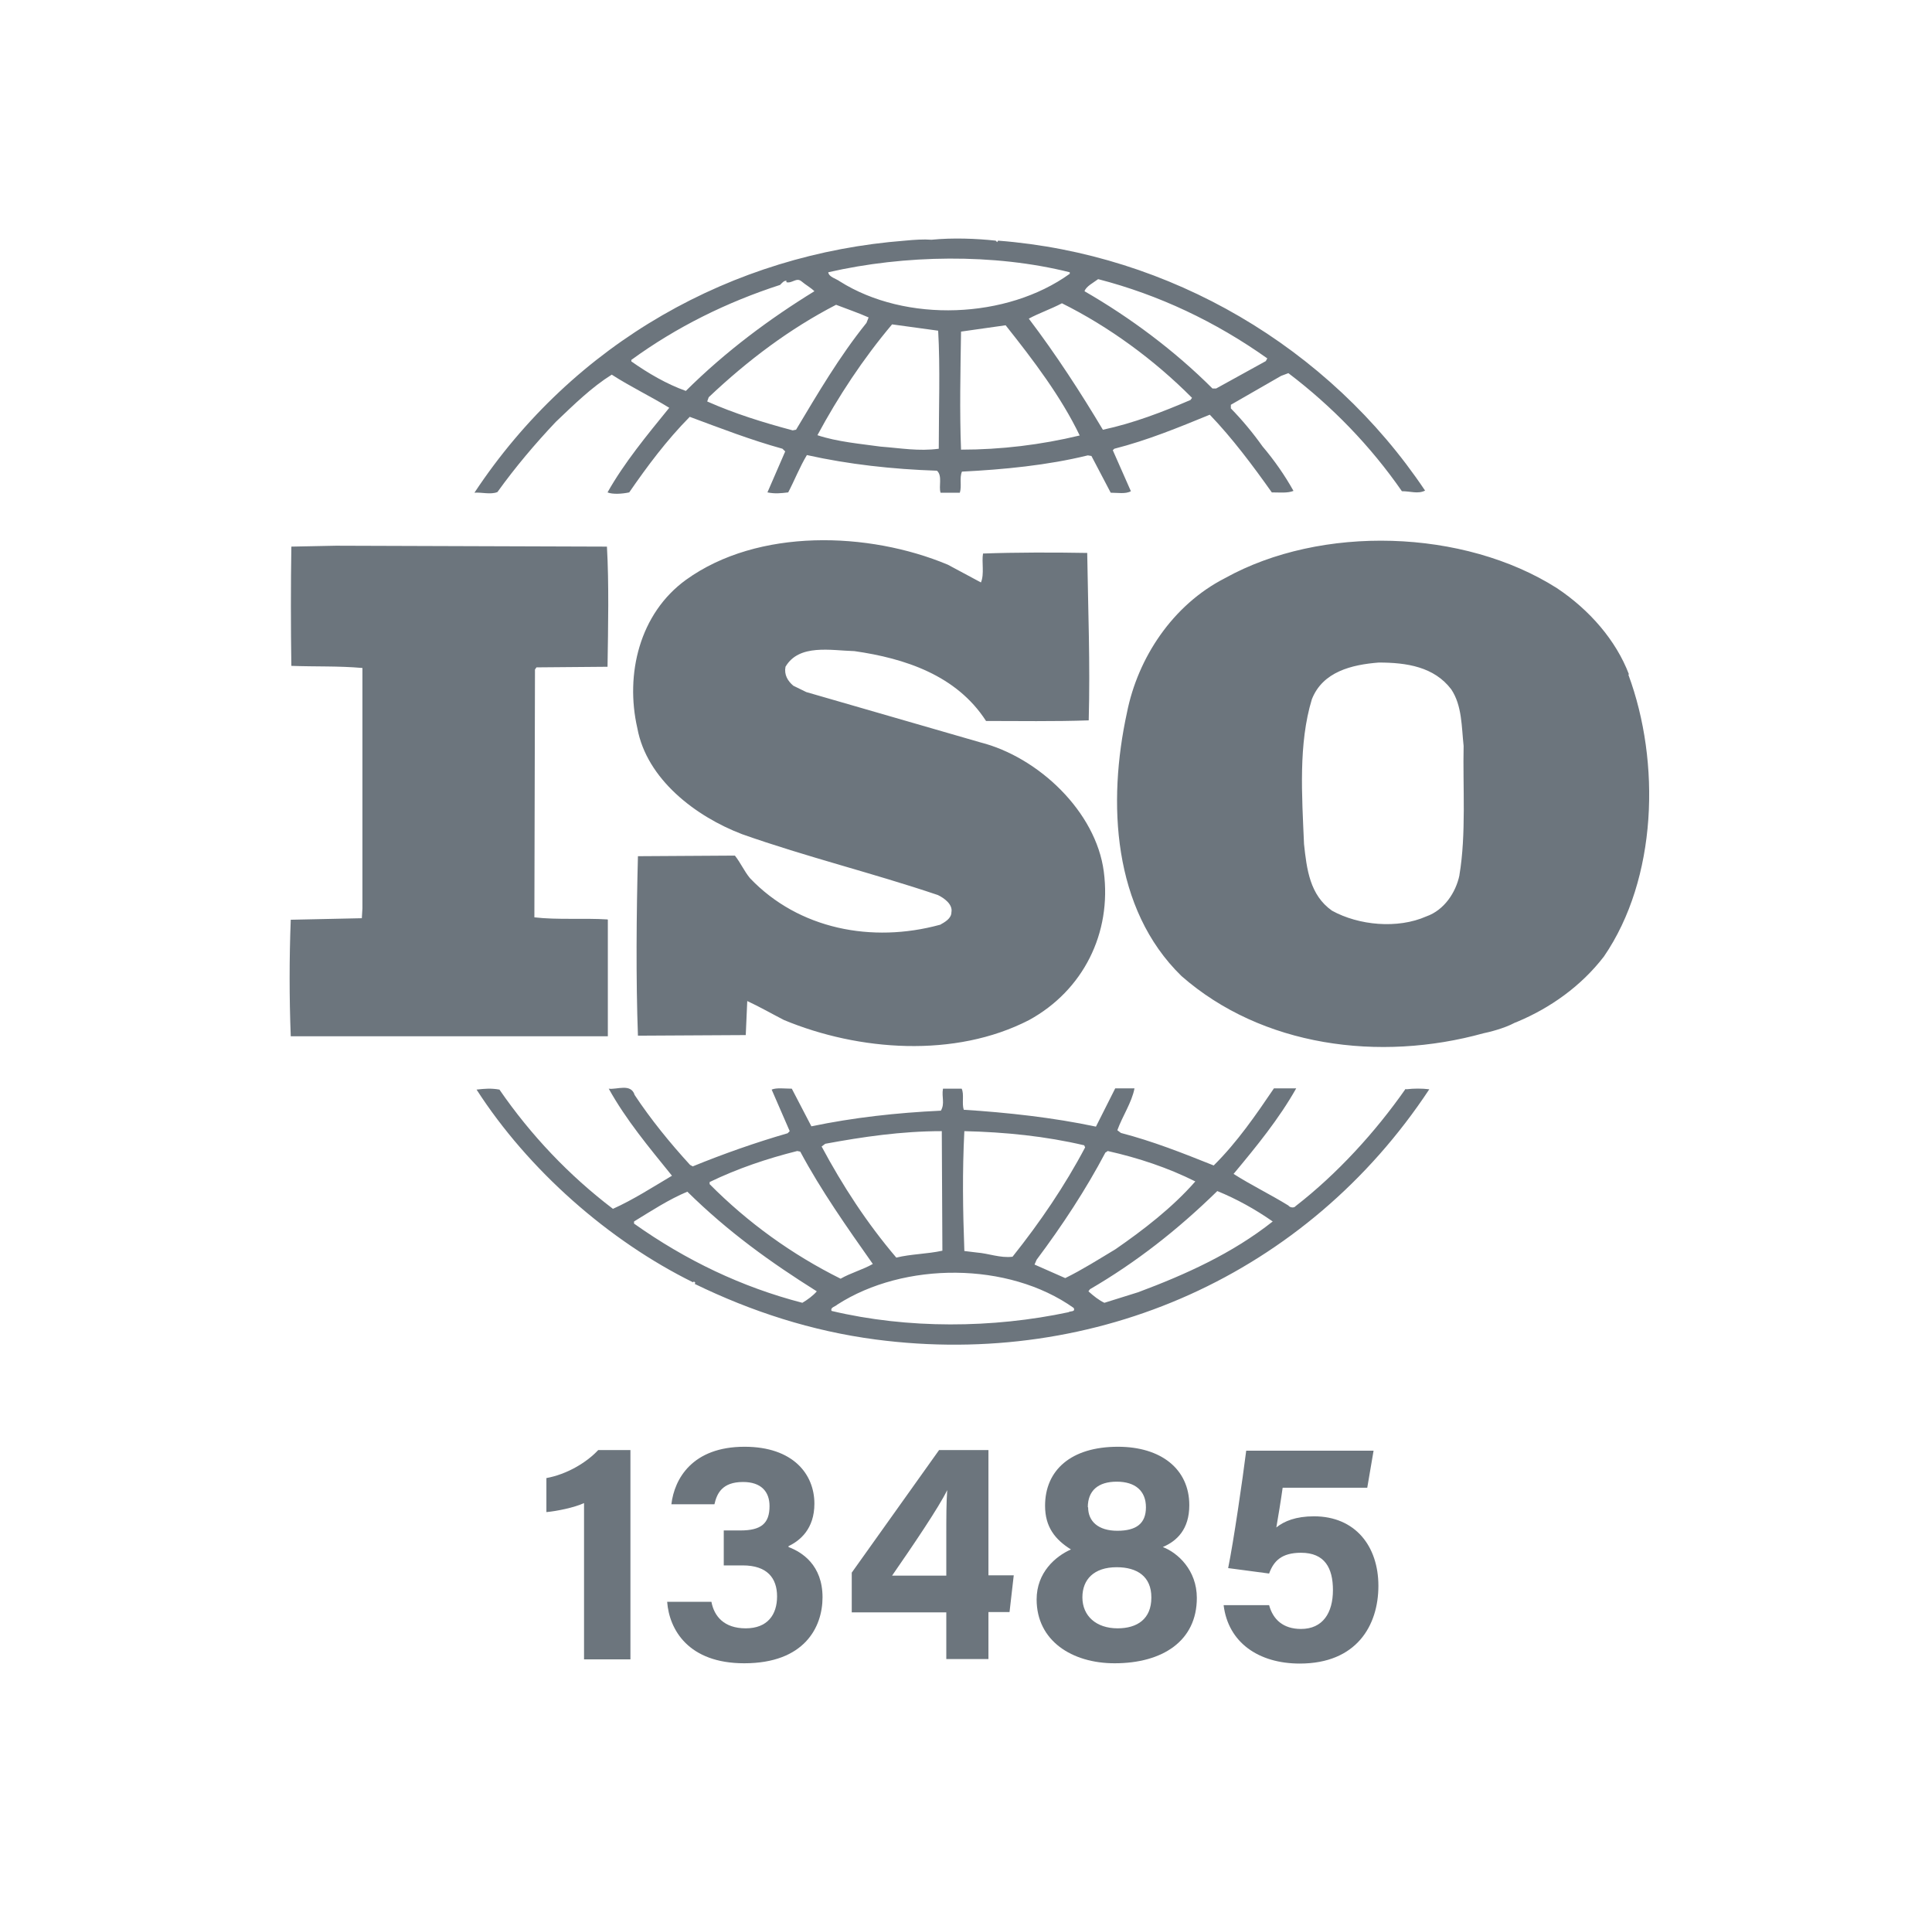
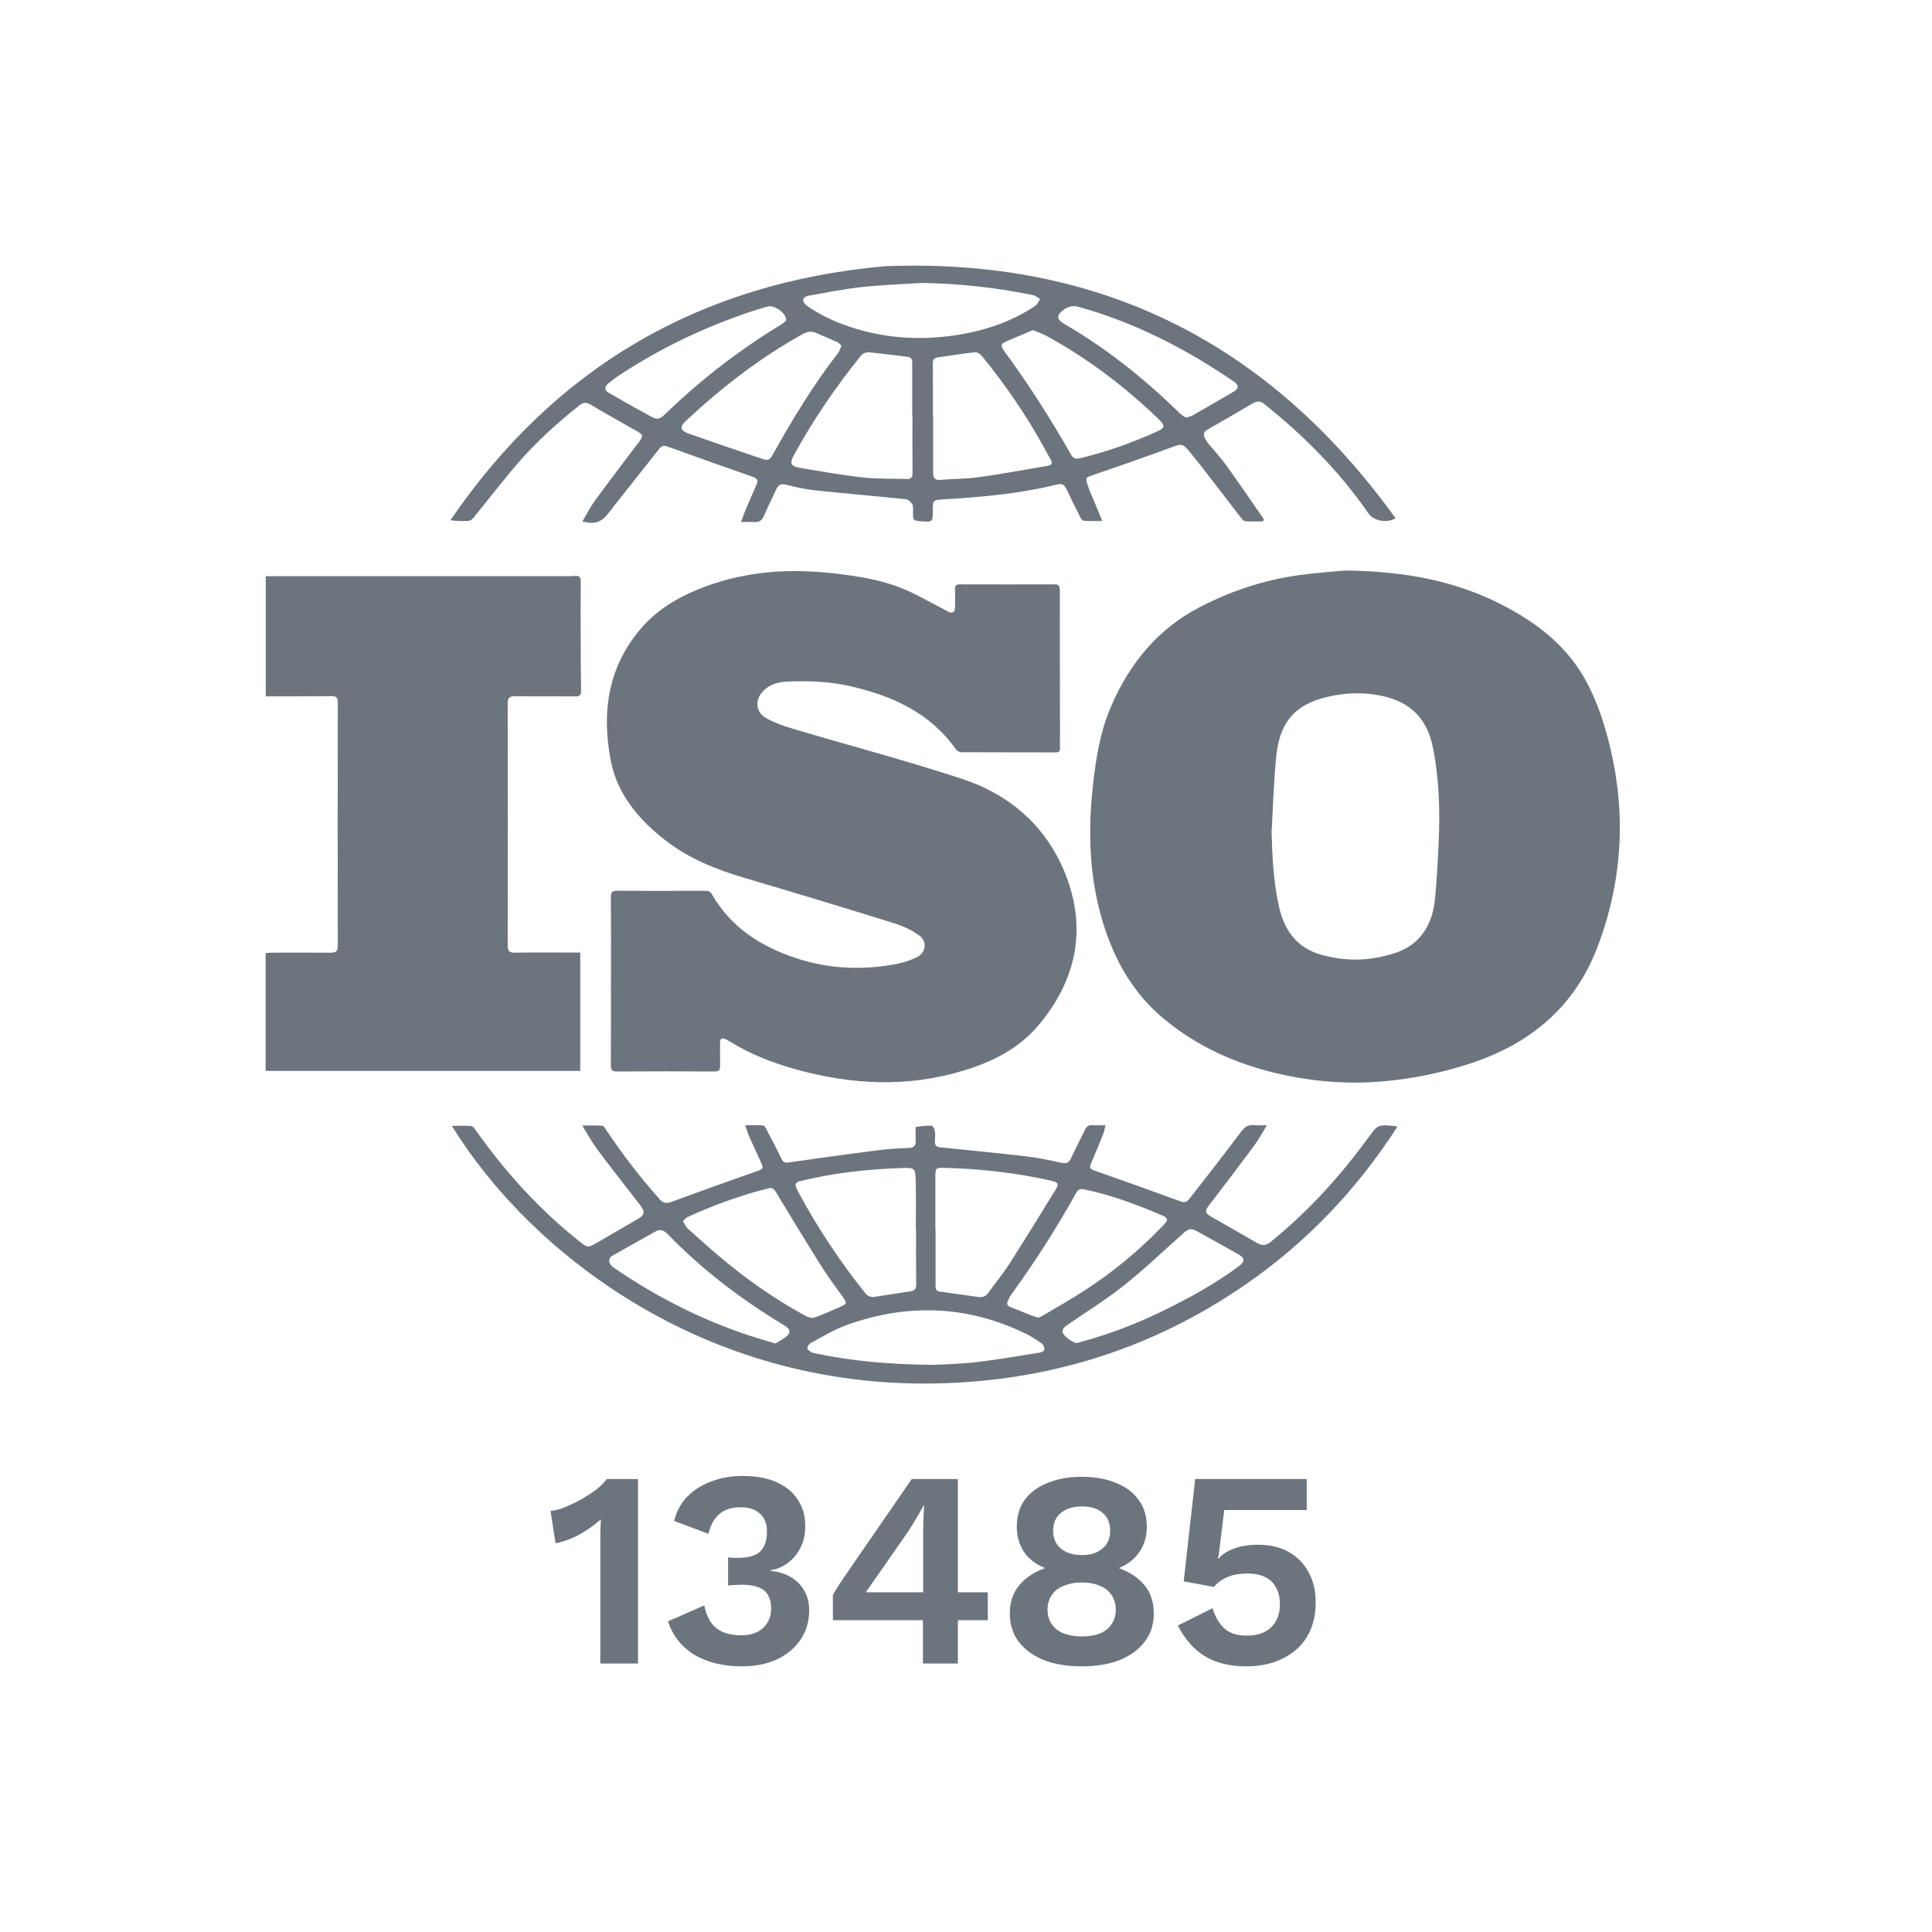
- <svg xmlns="http://www.w3.org/2000/svg" width="81" height="80" viewBox="0 0 81 80" fill="none">
-   <path d="M68.294 28.268C67.751 26.841 66.64 25.566 65.277 24.657C61.363 22.17 55.392 21.993 51.352 24.24C49.155 25.364 47.703 27.586 47.249 29.871C46.428 33.633 46.643 38.102 49.534 40.917C52.904 43.872 57.828 44.528 62.196 43.316C62.398 43.278 63.067 43.114 63.509 42.874L63.635 42.824C64.986 42.256 66.287 41.347 67.246 40.097C69.481 36.84 69.632 31.954 68.269 28.28M61.186 36.701C61.035 37.408 60.555 38.153 59.797 38.418C58.598 38.948 56.97 38.797 55.846 38.178C54.912 37.521 54.786 36.436 54.672 35.388C54.584 33.343 54.432 31.184 55 29.315C55.455 28.154 56.679 27.864 57.803 27.775C58.977 27.775 60.126 27.952 60.845 28.899C61.3 29.581 61.275 30.464 61.363 31.272C61.325 32.964 61.477 34.971 61.186 36.688M25.471 38.544C24.474 38.481 23.363 38.569 22.404 38.456L22.429 28.066L22.492 27.977L25.471 27.952C25.497 26.26 25.534 24.455 25.446 22.915L14.084 22.877L12.215 22.915C12.19 24.48 12.19 26.323 12.215 27.914C13.238 27.952 14.197 27.914 15.195 28.003V38.077L15.17 38.493L12.19 38.557C12.127 40.185 12.127 41.814 12.19 43.442H25.484V38.557L25.471 38.544ZM58.926 45.652C57.664 47.457 56.061 49.212 54.319 50.563C54.255 50.651 54.079 50.626 54.016 50.537C53.258 50.07 52.45 49.679 51.718 49.212C52.677 48.063 53.624 46.901 54.344 45.626H53.41C52.665 46.725 51.869 47.886 50.885 48.858C49.559 48.328 48.347 47.848 46.996 47.495L46.845 47.381C47.059 46.788 47.451 46.22 47.564 45.626H46.756L45.948 47.23C44.168 46.851 42.212 46.636 40.406 46.523C40.318 46.258 40.431 45.866 40.318 45.639H39.535C39.472 45.992 39.623 46.258 39.447 46.561C37.578 46.649 35.773 46.851 34.018 47.217L33.197 45.639C32.895 45.639 32.566 45.589 32.352 45.677L33.109 47.419L33.021 47.508C31.67 47.899 30.344 48.366 29.044 48.896L28.93 48.833C28.085 47.911 27.277 46.914 26.608 45.904C26.456 45.399 25.85 45.69 25.522 45.639C26.241 46.939 27.213 48.101 28.173 49.288C27.365 49.767 26.544 50.297 25.698 50.676C23.855 49.275 22.252 47.583 20.939 45.677C20.573 45.614 20.333 45.639 19.98 45.677C22.151 49.048 25.522 52.014 29.057 53.757C29.057 53.757 29.057 53.731 29.095 53.731C29.12 53.731 29.183 53.782 29.12 53.82C31.506 54.981 34.031 55.802 36.72 56.155C45.974 57.367 54.798 53.428 59.924 45.664C59.608 45.626 59.28 45.626 58.964 45.664M46.352 48.316L46.441 48.252C47.741 48.543 48.978 48.959 50.114 49.527C49.155 50.626 47.918 51.573 46.769 52.368C46.075 52.785 45.38 53.226 44.661 53.58L43.373 53.012L43.461 52.81C44.547 51.358 45.519 49.881 46.352 48.303M40.419 47.419C42.136 47.457 43.853 47.634 45.456 48.013L45.494 48.101C44.648 49.704 43.6 51.244 42.451 52.684C41.934 52.747 41.454 52.545 40.949 52.507L40.431 52.444C40.368 50.702 40.343 49.161 40.431 47.407M34.599 47.949C36.164 47.659 37.793 47.419 39.485 47.419L39.51 52.431C38.879 52.57 38.184 52.57 37.578 52.721C36.341 51.27 35.318 49.691 34.447 48.063L34.599 47.949ZM29.751 49.553C30.925 48.985 32.162 48.568 33.425 48.252L33.551 48.278C34.422 49.906 35.508 51.446 36.593 52.987C36.177 53.226 35.659 53.365 35.243 53.605C33.21 52.595 31.354 51.257 29.751 49.641V49.553ZM33.639 54.615C31.102 53.959 28.754 52.835 26.582 51.295V51.206C27.302 50.765 28.034 50.285 28.817 49.957C30.534 51.648 32.314 52.923 34.245 54.135C34.094 54.312 33.854 54.489 33.639 54.615ZM44.812 55.007C41.618 55.688 38.058 55.714 34.864 54.956C34.801 54.804 35.016 54.779 35.104 54.691C37.907 52.886 42.275 52.886 45.014 54.83C45.102 55.007 44.863 54.956 44.8 55.007M47.716 54.173L46.302 54.615C46.062 54.502 45.847 54.325 45.633 54.135L45.696 54.047C47.627 52.923 49.37 51.56 51.036 49.931C51.844 50.26 52.639 50.702 53.359 51.206C51.667 52.545 49.711 53.428 47.716 54.173ZM20.863 20.617C21.608 19.582 22.429 18.61 23.3 17.688C24.083 16.943 24.802 16.236 25.648 15.706C26.431 16.211 27.302 16.628 28.059 17.095C27.125 18.244 26.166 19.405 25.471 20.642C25.686 20.731 26.077 20.706 26.38 20.642C27.138 19.544 27.946 18.458 28.918 17.474C30.206 17.953 31.481 18.446 32.806 18.812L32.92 18.925L32.175 20.642C32.503 20.706 32.718 20.68 33.046 20.642C33.311 20.137 33.526 19.582 33.829 19.077C35.584 19.468 37.414 19.67 39.283 19.733C39.522 19.948 39.346 20.39 39.434 20.655H40.242C40.33 20.365 40.217 20.036 40.33 19.771C42.085 19.683 43.916 19.506 45.608 19.09L45.759 19.115L46.567 20.655C46.845 20.655 47.198 20.718 47.413 20.592L46.655 18.875L46.718 18.812C48.107 18.458 49.395 17.928 50.721 17.385C51.655 18.357 52.526 19.519 53.321 20.642C53.649 20.642 53.978 20.68 54.23 20.579C53.864 19.923 53.422 19.291 52.93 18.711C52.526 18.143 52.084 17.612 51.604 17.12V16.969L53.712 15.757L54.016 15.643C55.846 17.032 57.462 18.698 58.775 20.592C59.141 20.592 59.444 20.718 59.747 20.567C55.707 14.532 49.041 10.644 41.845 10.088L41.807 10.151L41.744 10.088C40.936 10 39.939 9.962 39.055 10.05C38.727 10.025 38.336 10.05 37.944 10.088C30.71 10.644 24.057 14.355 19.891 20.655C20.194 20.63 20.56 20.743 20.851 20.63M33.362 18.016L33.235 18.042C31.998 17.713 30.786 17.335 29.65 16.83L29.713 16.653C31.367 15.088 33.122 13.775 35.053 12.777C35.508 12.954 35.962 13.105 36.417 13.307L36.328 13.535C35.18 14.961 34.283 16.502 33.374 18.016M39.358 18.812C38.513 18.925 37.768 18.787 36.922 18.723C36.114 18.61 35.091 18.521 34.271 18.244C35.142 16.628 36.177 15.05 37.401 13.598L39.333 13.863C39.422 15.403 39.358 17.183 39.358 18.812ZM40.292 18.85C40.229 17.272 40.267 15.529 40.292 13.901C40.898 13.812 41.555 13.724 42.161 13.636C43.335 15.113 44.484 16.628 45.267 18.256C43.638 18.648 41.972 18.85 40.292 18.85ZM49.913 16.767C48.738 17.272 47.526 17.739 46.239 18.016C45.304 16.451 44.282 14.873 43.133 13.358C43.55 13.131 44.067 12.954 44.522 12.714C46.479 13.686 48.385 15.075 49.976 16.678L49.913 16.767ZM46.049 11.704C48.587 12.361 50.96 13.484 53.132 15.024L53.069 15.138L50.986 16.287H50.834C49.243 14.696 47.375 13.307 45.469 12.209C45.532 12.007 45.835 11.856 46.037 11.704M44.85 11.414V11.477C42.224 13.371 37.982 13.547 35.205 11.793C35.053 11.679 34.75 11.616 34.725 11.414C37.919 10.681 41.681 10.618 44.85 11.414ZM26.469 15.088C28.375 13.699 30.483 12.664 32.705 11.944C32.794 11.856 32.857 11.767 32.97 11.767V11.83C33.21 11.893 33.387 11.616 33.602 11.793C33.778 11.944 33.993 12.058 34.144 12.209C32.276 13.358 30.433 14.721 28.754 16.388C27.946 16.098 27.188 15.656 26.469 15.151V15.088ZM39.396 38.771C36.568 39.541 33.488 38.961 31.443 36.814C31.203 36.524 31.051 36.171 30.811 35.868L26.746 35.893C26.683 38.291 26.658 41.044 26.746 43.417L31.266 43.392L31.329 41.965C31.847 42.205 32.352 42.495 32.869 42.761C36 44.061 40.04 44.364 43.146 42.761C45.406 41.523 46.617 39.125 46.277 36.537C45.948 34.024 43.537 31.739 41.1 31.121L33.803 29.012L33.261 28.747C33.021 28.545 32.869 28.28 32.932 27.952C33.501 26.98 34.839 27.27 35.823 27.296C37.932 27.599 40.103 28.305 41.34 30.224C42.666 30.224 44.206 30.25 45.645 30.199C45.709 27.775 45.62 25.642 45.582 23.18C44.231 23.155 42.565 23.155 41.214 23.205C41.151 23.559 41.277 24.064 41.126 24.417L39.737 23.672C36.417 22.284 31.784 22.132 28.766 24.303C26.809 25.717 26.203 28.268 26.721 30.527C27.113 32.661 29.158 34.226 31.114 34.971C33.791 35.918 36.593 36.6 39.32 37.521C39.586 37.648 39.952 37.913 39.889 38.241C39.889 38.506 39.611 38.658 39.409 38.771" fill="#6C757D" />
-   <path d="M24.486 69.563V63.011C24.082 63.2 23.338 63.351 22.908 63.389V61.963C23.742 61.811 24.575 61.331 25.08 60.789H26.431V69.563H24.499H24.486Z" fill="#6C757D" />
-   <path d="M28.148 63.061C28.274 61.988 29.031 60.65 31.215 60.65C33.248 60.65 34.144 61.798 34.144 63.036C34.144 64.096 33.538 64.589 33.059 64.816V64.854C33.627 65.068 34.485 65.611 34.485 66.962C34.485 68.224 33.715 69.727 31.203 69.727C28.855 69.727 28.059 68.313 27.971 67.151H29.827C29.94 67.757 30.357 68.262 31.266 68.262C32.175 68.262 32.579 67.694 32.579 66.924C32.579 66.154 32.162 65.624 31.14 65.624H30.344V64.159H31.039C31.91 64.159 32.263 63.869 32.263 63.137C32.263 62.531 31.91 62.127 31.152 62.127C30.268 62.127 30.054 62.619 29.953 63.061H28.135H28.148Z" fill="#6C757D" />
-   <path d="M39.674 69.563V67.593H35.71V65.927L39.371 60.789H41.441V66.04H42.502L42.325 67.581H41.441V69.55H39.674V69.563ZM39.674 64.5C39.674 63.553 39.674 63.023 39.712 62.468C39.358 63.2 38.222 64.866 37.401 66.053H39.674V64.488V64.5Z" fill="#6C757D" />
-   <path d="M43.461 67.05C43.461 65.927 44.244 65.245 44.9 64.955C44.231 64.538 43.815 64.008 43.815 63.124C43.815 61.634 44.9 60.65 46.87 60.65C48.675 60.65 49.862 61.584 49.862 63.099C49.862 64.109 49.344 64.601 48.751 64.854C49.382 65.094 50.178 65.826 50.178 66.987C50.178 68.793 48.738 69.727 46.731 69.727C44.938 69.727 43.461 68.78 43.461 67.05ZM48.271 66.962C48.271 66.091 47.678 65.7 46.819 65.7C45.86 65.7 45.38 66.217 45.38 66.962C45.38 67.745 45.961 68.262 46.857 68.262C47.678 68.262 48.271 67.871 48.271 66.975V66.962ZM45.62 63.187C45.62 63.781 46.049 64.172 46.845 64.172C47.64 64.172 48.044 63.869 48.044 63.187C48.044 62.505 47.602 62.114 46.819 62.114C46.037 62.114 45.607 62.493 45.607 63.187H45.62Z" fill="#6C757D" />
-   <path d="M57.285 62.367H53.776C53.712 62.834 53.574 63.68 53.511 64.033C53.839 63.768 54.331 63.566 55.089 63.566C56.818 63.566 57.79 64.816 57.79 66.482C57.79 68.149 56.869 69.739 54.495 69.739C52.766 69.739 51.491 68.856 51.301 67.29H53.208C53.372 67.896 53.801 68.288 54.546 68.288C55.455 68.288 55.884 67.618 55.884 66.659C55.884 65.737 55.543 65.094 54.546 65.094C53.725 65.094 53.397 65.447 53.208 65.965L51.491 65.737C51.718 64.626 52.096 62.026 52.248 60.814H57.588L57.323 62.367H57.285Z" fill="#6C757D" />
+ <svg xmlns="http://www.w3.org/2000/svg" width="80" height="80" viewBox="0 0 80 80" fill="none">
+   <path d="M24.858 68.884V64.045C24.858 63.868 24.858 63.686 24.858 63.501C24.865 63.308 24.873 63.111 24.881 62.911C24.618 63.15 24.325 63.358 24.001 63.536C23.677 63.713 23.345 63.837 23.005 63.906L22.797 62.563C22.974 62.548 23.171 62.498 23.387 62.413C23.611 62.32 23.835 62.212 24.059 62.089C24.29 61.958 24.499 61.822 24.684 61.684C24.877 61.537 25.023 61.39 25.124 61.244H26.42V68.884H24.858Z" fill="#6C757D" />
+   <path d="M30.716 69C29.951 69 29.299 68.842 28.759 68.525C28.227 68.201 27.86 67.738 27.659 67.136L29.164 66.476C29.218 66.754 29.307 66.986 29.431 67.171C29.554 67.348 29.72 67.484 29.928 67.576C30.145 67.669 30.399 67.715 30.692 67.715C30.955 67.715 31.175 67.669 31.352 67.576C31.538 67.484 31.68 67.352 31.781 67.183C31.881 67.013 31.931 66.82 31.931 66.604C31.931 66.372 31.885 66.183 31.792 66.036C31.707 65.89 31.576 65.785 31.399 65.724C31.221 65.654 30.997 65.62 30.727 65.62C30.627 65.62 30.53 65.624 30.438 65.631C30.353 65.631 30.256 65.639 30.148 65.654V64.485C30.21 64.493 30.272 64.501 30.334 64.508C30.403 64.508 30.473 64.508 30.542 64.508C30.974 64.508 31.283 64.423 31.468 64.254C31.661 64.076 31.758 63.794 31.758 63.408C31.758 63.092 31.661 62.849 31.468 62.679C31.283 62.502 31.017 62.413 30.669 62.413C30.299 62.413 30.006 62.505 29.79 62.691C29.573 62.868 29.423 63.142 29.338 63.513L27.914 62.98C28.007 62.594 28.184 62.262 28.447 61.984C28.717 61.707 29.049 61.494 29.442 61.348C29.836 61.193 30.272 61.116 30.75 61.116C31.322 61.116 31.796 61.205 32.174 61.383C32.56 61.56 32.85 61.803 33.043 62.112C33.243 62.42 33.344 62.776 33.344 63.177C33.344 63.493 33.293 63.763 33.193 63.987C33.1 64.203 32.977 64.389 32.823 64.543C32.676 64.69 32.522 64.802 32.359 64.879C32.197 64.956 32.047 65.002 31.908 65.018V65.052C32.086 65.06 32.267 65.099 32.452 65.168C32.637 65.23 32.807 65.326 32.962 65.457C33.124 65.589 33.255 65.758 33.355 65.967C33.456 66.168 33.506 66.407 33.506 66.685C33.506 67.148 33.382 67.557 33.135 67.912C32.896 68.259 32.568 68.529 32.151 68.722C31.734 68.907 31.256 69 30.716 69Z" fill="#6C757D" />
+   <path d="M38.216 68.884V67.09H34.488V66.048C34.527 65.971 34.581 65.878 34.65 65.77C34.727 65.654 34.812 65.523 34.905 65.376L37.753 61.244H39.663V65.932H40.902V67.09H39.663V68.884H38.216ZM35.854 65.932H38.227V63.408C38.227 63.246 38.231 63.073 38.239 62.888C38.247 62.702 38.255 62.521 38.262 62.343H38.239C38.154 62.513 38.05 62.698 37.926 62.899C37.811 63.092 37.703 63.266 37.602 63.42L36.005 65.712C35.981 65.751 35.955 65.789 35.924 65.828C35.901 65.859 35.877 65.894 35.854 65.932Z" fill="#6C757D" />
+   <path d="M44.789 61.151C45.337 61.151 45.812 61.236 46.213 61.406C46.622 61.568 46.935 61.803 47.151 62.112C47.375 62.413 47.487 62.779 47.487 63.212C47.487 63.613 47.386 63.96 47.186 64.254C46.993 64.547 46.711 64.771 46.341 64.925V64.937C46.788 65.099 47.139 65.334 47.394 65.643C47.649 65.951 47.776 66.341 47.776 66.812C47.776 67.26 47.653 67.646 47.406 67.97C47.166 68.294 46.823 68.549 46.375 68.734C45.935 68.911 45.407 69 44.789 69C44.18 69 43.651 68.911 43.203 68.734C42.763 68.549 42.42 68.294 42.173 67.97C41.934 67.646 41.814 67.26 41.814 66.812C41.814 66.349 41.941 65.963 42.196 65.654C42.451 65.338 42.806 65.099 43.261 64.937V64.925C42.891 64.778 42.605 64.558 42.404 64.265C42.204 63.964 42.103 63.613 42.103 63.212C42.103 62.779 42.212 62.413 42.428 62.112C42.651 61.803 42.968 61.568 43.377 61.406C43.786 61.236 44.257 61.151 44.789 61.151ZM44.801 62.378C44.438 62.378 44.149 62.467 43.933 62.644C43.717 62.822 43.608 63.069 43.608 63.385C43.608 63.702 43.717 63.949 43.933 64.126C44.149 64.304 44.438 64.392 44.801 64.392C45.156 64.392 45.438 64.304 45.646 64.126C45.862 63.949 45.97 63.702 45.97 63.385C45.97 63.069 45.866 62.822 45.658 62.644C45.449 62.467 45.164 62.378 44.801 62.378ZM44.801 67.761C45.094 67.761 45.345 67.719 45.553 67.634C45.762 67.549 45.92 67.422 46.028 67.252C46.144 67.082 46.202 66.882 46.202 66.65C46.202 66.418 46.144 66.218 46.028 66.048C45.92 65.878 45.758 65.751 45.542 65.666C45.334 65.573 45.087 65.527 44.801 65.527C44.515 65.527 44.264 65.573 44.048 65.666C43.832 65.751 43.666 65.878 43.551 66.048C43.435 66.218 43.377 66.418 43.377 66.65C43.377 66.882 43.435 67.082 43.551 67.252C43.666 67.422 43.828 67.549 44.037 67.634C44.253 67.719 44.508 67.761 44.801 67.761Z" fill="#6C757D" />
+   <path d="M51.597 69C50.926 69 50.358 68.861 49.895 68.583C49.44 68.305 49.066 67.881 48.772 67.31L50.208 66.592C50.308 66.932 50.466 67.206 50.682 67.414C50.899 67.622 51.215 67.727 51.632 67.727C51.917 67.727 52.16 67.676 52.361 67.576C52.562 67.476 52.716 67.329 52.824 67.136C52.94 66.943 52.998 66.708 52.998 66.43C52.998 66.152 52.944 65.921 52.836 65.735C52.736 65.542 52.589 65.4 52.396 65.307C52.203 65.207 51.96 65.156 51.666 65.156C51.466 65.156 51.277 65.176 51.099 65.214C50.929 65.253 50.775 65.315 50.636 65.4C50.497 65.477 50.374 65.581 50.266 65.712L49.015 65.481L49.49 61.244H54.109V62.529H50.694L50.463 64.392L50.428 64.543H50.451C50.613 64.358 50.833 64.215 51.111 64.115C51.396 64.014 51.721 63.964 52.083 63.964C52.585 63.964 53.013 64.064 53.368 64.265C53.723 64.466 53.997 64.748 54.19 65.11C54.383 65.465 54.48 65.874 54.48 66.337C54.48 66.777 54.406 67.167 54.26 67.507C54.113 67.838 53.905 68.116 53.635 68.34C53.372 68.556 53.067 68.722 52.72 68.838C52.373 68.946 51.998 69 51.597 69Z" fill="#6C757D" />
+   <path d="M55.718 23.623C58.214 23.658 60.253 24.056 62.157 25.024C63.571 25.744 64.811 26.679 65.608 28.081C65.95 28.681 66.213 29.34 66.416 30.003C67.356 33.083 67.303 36.15 66.164 39.173C65.209 41.709 63.34 43.251 60.8 44.063C59.641 44.434 58.461 44.675 57.252 44.778C55.811 44.904 54.385 44.789 52.975 44.469C51.185 44.063 49.546 43.328 48.138 42.141C46.907 41.102 46.143 39.745 45.675 38.216C45.115 36.384 45.044 34.511 45.245 32.62C45.369 31.461 45.545 30.311 46.015 29.232C46.779 27.469 47.939 26.048 49.661 25.15C50.954 24.475 52.328 24.018 53.778 23.817C54.544 23.711 55.321 23.661 55.722 23.621L55.718 23.623ZM52.655 34.475C52.681 35.479 52.732 36.475 52.942 37.461C53.16 38.496 53.677 39.259 54.749 39.546C55.548 39.76 56.349 39.8 57.161 39.623C57.657 39.515 58.141 39.381 58.54 39.05C59.116 38.575 59.35 37.922 59.421 37.212C59.496 36.441 59.535 35.667 59.571 34.895C59.633 33.577 59.593 32.267 59.337 30.962C59.101 29.762 58.406 29.069 57.225 28.815C56.468 28.652 55.72 28.683 54.97 28.855C53.624 29.164 52.99 29.908 52.849 31.3C52.741 32.355 52.715 33.416 52.653 34.475H52.655Z" fill="#6C757D" />
+   <path d="M25.299 40.619C25.299 39.463 25.304 38.306 25.295 37.15C25.295 36.954 25.339 36.881 25.553 36.883C26.764 36.894 27.974 36.887 29.185 36.887C29.304 36.887 29.399 36.892 29.474 37.022C30.262 38.395 31.489 39.189 32.961 39.674C34.351 40.133 35.759 40.184 37.182 39.904C37.431 39.855 37.674 39.765 37.91 39.666C38.334 39.485 38.431 39.004 38.062 38.737C37.751 38.509 37.378 38.339 37.008 38.225C34.951 37.585 32.89 36.96 30.825 36.351C29.655 36.007 28.541 35.559 27.568 34.807C26.451 33.942 25.56 32.898 25.288 31.483C24.898 29.449 25.189 27.533 26.623 25.931C27.329 25.144 28.243 24.643 29.232 24.279C30.957 23.641 32.74 23.535 34.55 23.745C35.507 23.855 36.463 24.001 37.359 24.365C37.946 24.603 38.495 24.93 39.06 25.216C39.128 25.252 39.192 25.298 39.263 25.329C39.455 25.411 39.541 25.358 39.545 25.15C39.55 24.903 39.552 24.654 39.545 24.404C39.541 24.259 39.587 24.197 39.742 24.197C41.053 24.201 42.365 24.201 43.676 24.197C43.87 24.197 43.884 24.294 43.884 24.444C43.884 26.384 43.89 28.323 43.892 30.263C43.892 30.495 43.888 30.729 43.892 30.96C43.897 31.095 43.859 31.155 43.709 31.155C42.414 31.15 41.117 31.155 39.821 31.148C39.742 31.148 39.634 31.099 39.59 31.038C38.522 29.522 36.968 28.82 35.229 28.418C34.353 28.215 33.464 28.184 32.572 28.224C32.157 28.242 31.778 28.374 31.513 28.723C31.248 29.069 31.328 29.524 31.745 29.749C32.1 29.941 32.495 30.078 32.886 30.192C35.212 30.883 37.559 31.501 39.861 32.26C41.745 32.882 43.217 34.123 44.018 35.961C45.038 38.3 44.643 40.495 43.005 42.45C42.196 43.417 41.108 43.96 39.927 44.322C37.61 45.037 35.291 44.924 32.976 44.286C31.999 44.017 31.065 43.651 30.2 43.115C30.147 43.081 30.092 43.051 30.037 43.026C29.893 42.965 29.814 43.002 29.816 43.17C29.818 43.487 29.81 43.805 29.818 44.123C29.823 44.297 29.781 44.37 29.587 44.368C28.236 44.359 26.886 44.359 25.535 44.368C25.328 44.368 25.295 44.286 25.295 44.108C25.301 42.945 25.297 41.78 25.297 40.617L25.299 40.619Z" fill="#6C757D" />
+   <path d="M24.026 39.447V44.344H11V39.463C11.088 39.456 11.177 39.447 11.267 39.447C12.075 39.447 12.882 39.441 13.688 39.449C13.904 39.452 13.988 39.392 13.988 39.163C13.981 35.804 13.981 32.445 13.988 29.085C13.988 28.875 13.915 28.822 13.716 28.824C12.909 28.835 12.103 28.833 11.296 28.835C11.205 28.835 11.113 28.835 11.004 28.835V23.859H11.309C15.305 23.859 19.301 23.859 23.298 23.859C23.468 23.859 23.64 23.864 23.81 23.848C23.995 23.833 24.048 23.901 24.048 24.084C24.039 24.899 24.041 25.713 24.046 26.527C24.046 27.218 24.05 27.909 24.061 28.597C24.063 28.778 24.01 28.84 23.825 28.837C22.995 28.829 22.163 28.84 21.334 28.829C21.109 28.826 21.023 28.882 21.023 29.127C21.029 32.47 21.029 35.813 21.023 39.156C21.023 39.379 21.089 39.452 21.314 39.447C22.122 39.436 22.927 39.443 23.735 39.443H24.028L24.026 39.447Z" fill="#6C757D" />
+   <path d="M18.71 46.619C18.992 46.619 19.251 46.605 19.507 46.627C19.577 46.634 19.652 46.733 19.703 46.804C20.932 48.543 22.351 50.105 24.024 51.429C24.315 51.661 24.361 51.665 24.686 51.478C25.262 51.142 25.837 50.807 26.416 50.471C26.691 50.313 26.716 50.167 26.517 49.913C25.919 49.141 25.314 48.373 24.73 47.592C24.511 47.298 24.337 46.972 24.11 46.605C24.434 46.605 24.688 46.597 24.937 46.612C24.992 46.617 25.05 46.709 25.089 46.771C25.76 47.779 26.497 48.739 27.303 49.644C27.462 49.823 27.594 49.847 27.823 49.761C28.984 49.328 30.154 48.918 31.321 48.503C31.617 48.397 31.628 48.386 31.495 48.095C31.334 47.742 31.169 47.391 31.012 47.038C30.957 46.912 30.922 46.778 30.858 46.594C31.127 46.594 31.361 46.583 31.595 46.601C31.645 46.605 31.703 46.7 31.736 46.764C31.95 47.168 32.162 47.574 32.362 47.985C32.426 48.115 32.488 48.157 32.647 48.135C33.874 47.958 35.103 47.788 36.332 47.632C36.769 47.576 37.213 47.552 37.654 47.532C37.835 47.523 37.91 47.442 37.917 47.283C37.923 47.137 37.91 46.989 37.908 46.842C37.908 46.78 37.908 46.667 37.921 46.665C38.137 46.634 38.356 46.603 38.572 46.612C38.623 46.612 38.698 46.753 38.711 46.835C38.733 46.972 38.718 47.113 38.711 47.252C38.702 47.426 38.777 47.495 38.954 47.512C40.134 47.629 41.315 47.744 42.493 47.883C42.985 47.941 43.473 48.042 43.956 48.15C44.166 48.196 44.265 48.141 44.351 47.954C44.532 47.559 44.74 47.177 44.923 46.784C44.989 46.645 45.071 46.583 45.225 46.592C45.393 46.603 45.563 46.594 45.775 46.594C45.739 46.738 45.726 46.853 45.684 46.954C45.519 47.364 45.351 47.773 45.174 48.177C45.104 48.336 45.139 48.408 45.307 48.466C46.505 48.887 47.701 49.313 48.895 49.75C49.06 49.812 49.157 49.763 49.25 49.642C49.961 48.724 50.684 47.812 51.377 46.879C51.536 46.665 51.684 46.559 51.942 46.59C52.094 46.608 52.249 46.592 52.461 46.592C52.271 46.901 52.123 47.179 51.938 47.431C51.329 48.252 50.711 49.068 50.086 49.878C49.877 50.149 49.877 50.222 50.175 50.394C50.799 50.754 51.43 51.105 52.053 51.469C52.264 51.593 52.43 51.577 52.622 51.42C54.156 50.176 55.475 48.73 56.636 47.137C57.053 46.563 57.048 46.561 57.748 46.627C57.777 46.63 57.803 46.643 57.86 46.661C56.177 49.267 54.089 51.46 51.549 53.208C47.734 55.834 43.491 57.171 38.868 57.283C29.099 57.524 21.901 51.809 18.708 46.617L18.71 46.619ZM38.729 50.915C38.729 50.915 38.735 50.915 38.74 50.915C38.74 51.683 38.74 52.451 38.74 53.219C38.74 53.34 38.74 53.457 38.901 53.479C39.437 53.554 39.975 53.629 40.512 53.706C40.699 53.733 40.832 53.667 40.944 53.508C41.216 53.122 41.522 52.758 41.778 52.36C42.434 51.337 43.071 50.302 43.709 49.264C43.855 49.026 43.819 48.962 43.548 48.898C43.323 48.845 43.093 48.797 42.866 48.752C41.646 48.521 40.412 48.393 39.17 48.362C38.733 48.351 38.733 48.34 38.731 48.775C38.731 49.487 38.731 50.202 38.731 50.915H38.729ZM37.934 50.897H37.921C37.921 50.231 37.937 49.562 37.917 48.898C37.901 48.355 37.881 48.349 37.33 48.366C35.915 48.413 34.516 48.569 33.139 48.905C32.93 48.956 32.908 49.05 32.987 49.218C33.009 49.267 33.033 49.315 33.06 49.364C33.856 50.842 34.779 52.235 35.829 53.545C35.946 53.691 36.072 53.722 36.233 53.698C36.714 53.625 37.195 53.541 37.678 53.477C37.873 53.45 37.939 53.373 37.937 53.177C37.928 52.418 37.932 51.657 37.932 50.897H37.934ZM28.274 50.566C28.351 50.683 28.395 50.794 28.474 50.867C28.905 51.257 29.337 51.645 29.783 52.021C30.899 52.963 32.087 53.803 33.375 54.496C33.479 54.552 33.634 54.589 33.735 54.554C34.106 54.421 34.468 54.256 34.83 54.097C35.063 53.993 35.072 53.949 34.922 53.737C34.615 53.3 34.289 52.874 34.004 52.422C33.373 51.418 32.762 50.403 32.146 49.39C32.069 49.264 32.005 49.158 31.822 49.205C30.661 49.498 29.54 49.902 28.455 50.403C28.395 50.432 28.351 50.496 28.276 50.566H28.274ZM43.005 54.56C43.067 54.532 43.131 54.508 43.191 54.472C43.762 54.13 44.345 53.803 44.903 53.442C46.11 52.658 47.215 51.745 48.206 50.699C48.378 50.518 48.363 50.434 48.145 50.339C47.09 49.882 46.017 49.483 44.888 49.249C44.72 49.214 44.643 49.249 44.559 49.399C43.747 50.858 42.851 52.261 41.869 53.612C41.807 53.698 41.761 53.799 41.723 53.898C41.679 54.013 41.723 54.082 41.844 54.126C42.114 54.223 42.376 54.34 42.643 54.446C42.758 54.49 42.877 54.523 43.005 54.565V54.56ZM38.691 56.516C39.062 56.493 39.761 56.482 40.452 56.401C41.328 56.299 42.198 56.145 43.069 56.006C43.14 55.995 43.252 55.92 43.25 55.878C43.248 55.792 43.202 55.677 43.135 55.631C42.908 55.472 42.672 55.317 42.42 55.198C40.009 54.042 37.542 53.971 35.044 54.872C34.525 55.059 34.044 55.359 33.554 55.622C33.49 55.657 33.424 55.77 33.433 55.838C33.442 55.9 33.545 55.955 33.614 55.999C33.658 56.026 33.717 56.028 33.77 56.041C35.284 56.361 36.818 56.5 38.689 56.516H38.691ZM44.598 55.613C44.638 55.602 44.691 55.587 44.742 55.571C45.911 55.253 47.041 54.825 48.129 54.293C49.237 53.753 50.318 53.164 51.309 52.422C51.554 52.239 51.549 52.093 51.293 51.948C50.726 51.628 50.159 51.31 49.588 50.995C49.321 50.847 49.219 50.869 48.99 51.074C48.167 51.804 47.372 52.57 46.509 53.252C45.752 53.852 44.921 54.357 44.126 54.913C44.06 54.96 43.989 55.066 43.994 55.141C44.003 55.297 44.424 55.613 44.598 55.613ZM32.098 55.631C32.239 55.547 32.402 55.472 32.539 55.364C32.753 55.196 32.731 55.035 32.499 54.896C30.725 53.828 29.084 52.588 27.64 51.096C27.479 50.928 27.327 50.889 27.128 51.001C26.535 51.334 25.937 51.665 25.345 52.003C25.198 52.087 25.191 52.288 25.323 52.416C25.383 52.475 25.458 52.519 25.529 52.568C27.243 53.733 29.077 54.66 31.05 55.309C31.387 55.419 31.731 55.518 32.1 55.631H32.098Z" fill="#6C757D" />
+   <path d="M52.302 21.591C52.051 21.591 51.797 21.604 51.547 21.582C51.479 21.575 51.411 21.47 51.355 21.399C50.676 20.523 50.012 19.636 49.316 18.773C48.957 18.327 48.941 18.365 48.414 18.559C47.375 18.941 46.327 19.305 45.281 19.664C44.958 19.775 44.934 19.768 45.04 20.095C45.142 20.41 45.292 20.71 45.417 21.019C45.488 21.189 45.554 21.361 45.64 21.573C45.362 21.573 45.117 21.584 44.877 21.564C44.819 21.56 44.753 21.461 44.718 21.392C44.522 21.004 44.334 20.613 44.146 20.223C44.071 20.066 43.965 20.015 43.789 20.059C42.253 20.439 40.686 20.58 39.115 20.675C38.625 20.704 38.625 20.697 38.625 21.178C38.625 21.613 38.61 21.626 38.157 21.586C37.798 21.555 37.8 21.555 37.807 21.176C37.807 21.077 37.822 20.957 37.776 20.88C37.721 20.79 37.612 20.684 37.517 20.673C36.253 20.541 34.986 20.435 33.722 20.3C33.323 20.258 32.928 20.165 32.537 20.068C32.323 20.015 32.222 20.086 32.14 20.267C31.974 20.635 31.791 20.993 31.632 21.364C31.555 21.547 31.443 21.628 31.244 21.617C31.076 21.606 30.906 21.617 30.686 21.617C30.752 21.434 30.798 21.291 30.856 21.154C31.012 20.783 31.176 20.415 31.334 20.044C31.398 19.894 31.363 19.812 31.195 19.753C30.011 19.34 28.828 18.919 27.647 18.493C27.502 18.44 27.409 18.446 27.307 18.574C26.608 19.464 25.897 20.344 25.204 21.238C24.911 21.617 24.646 21.73 24.116 21.593C24.284 21.308 24.428 21.017 24.615 20.759C25.229 19.92 25.855 19.093 26.482 18.268C26.637 18.065 26.63 17.998 26.411 17.875C25.756 17.504 25.101 17.14 24.454 16.754C24.273 16.646 24.143 16.663 23.993 16.783C23.088 17.504 22.228 18.279 21.468 19.152C20.824 19.896 20.226 20.68 19.604 21.441C19.555 21.5 19.474 21.564 19.403 21.569C19.158 21.584 18.911 21.575 18.651 21.542C22.98 15.203 28.976 11.716 36.615 11.025C45.565 10.661 52.574 14.216 57.788 21.461C57.408 21.681 56.872 21.562 56.663 21.258C55.458 19.514 53.984 18.025 52.326 16.712C52.172 16.591 52.029 16.61 51.876 16.699C51.247 17.065 50.621 17.436 49.987 17.798C49.864 17.868 49.822 17.961 49.87 18.084C49.906 18.177 49.956 18.268 50.018 18.345C50.276 18.663 50.559 18.963 50.797 19.294C51.32 20.02 51.821 20.763 52.331 21.498C52.32 21.527 52.309 21.558 52.3 21.586L52.302 21.591ZM37.78 17.193C37.78 17.193 37.776 17.193 37.773 17.193C37.773 16.487 37.773 15.783 37.773 15.077C37.773 14.938 37.78 14.794 37.575 14.772C37.043 14.715 36.514 14.638 35.982 14.589C35.878 14.58 35.728 14.631 35.666 14.708C34.602 16.017 33.66 17.409 32.85 18.89C32.7 19.166 32.758 19.309 33.067 19.362C33.945 19.51 34.823 19.669 35.708 19.768C36.322 19.837 36.944 19.814 37.564 19.834C37.734 19.839 37.787 19.757 37.785 19.592C37.778 18.793 37.782 17.994 37.782 17.195L37.78 17.193ZM38.632 17.202C38.632 17.202 38.636 17.202 38.639 17.202C38.639 17.992 38.639 18.782 38.639 19.572C38.639 19.788 38.705 19.894 38.952 19.87C39.484 19.821 40.022 19.832 40.55 19.757C41.498 19.625 42.443 19.446 43.387 19.287C43.573 19.256 43.588 19.159 43.495 19.007C43.387 18.828 43.295 18.641 43.191 18.457C42.458 17.142 41.609 15.904 40.655 14.737C40.591 14.66 40.466 14.576 40.377 14.585C39.861 14.642 39.349 14.726 38.837 14.797C38.687 14.816 38.625 14.883 38.627 15.039C38.634 15.759 38.63 16.48 38.63 17.2L38.632 17.202ZM42.787 13.671C42.712 13.698 42.652 13.717 42.597 13.742C42.291 13.872 41.984 14 41.677 14.132C41.437 14.236 41.419 14.311 41.58 14.532C42.584 15.902 43.5 17.332 44.34 18.808C44.433 18.972 44.524 19.018 44.709 18.976C45.815 18.716 46.878 18.334 47.911 17.868C48.242 17.718 48.257 17.625 47.988 17.367C46.598 16.026 45.071 14.865 43.376 13.932C43.186 13.828 42.981 13.757 42.787 13.673V13.671ZM34.845 14.318C34.783 14.263 34.737 14.196 34.671 14.165C34.397 14.04 34.115 13.932 33.841 13.804C33.627 13.704 33.444 13.72 33.232 13.837C31.46 14.821 29.874 16.054 28.395 17.431C28.142 17.667 28.166 17.828 28.499 17.948C29.505 18.303 30.516 18.649 31.529 18.989C31.827 19.088 31.866 19.06 32.025 18.775C32.833 17.334 33.687 15.924 34.702 14.618C34.761 14.543 34.786 14.441 34.845 14.316V14.318ZM38.199 11.714C37.356 11.769 36.509 11.796 35.671 11.888C34.925 11.97 34.188 12.12 33.446 12.252C33.371 12.265 33.254 12.352 33.254 12.405C33.254 12.486 33.318 12.594 33.389 12.645C33.945 13.036 34.552 13.32 35.196 13.534C36.63 14.011 38.098 14.104 39.583 13.879C40.759 13.7 41.873 13.331 42.871 12.663C42.959 12.603 43.005 12.48 43.072 12.387C42.979 12.332 42.893 12.248 42.794 12.226C41.28 11.908 39.748 11.745 38.197 11.714H38.199ZM32.553 13.274C32.581 12.974 32.067 12.619 31.794 12.691C31.52 12.764 31.248 12.852 30.979 12.943C29.172 13.556 27.46 14.368 25.855 15.401C25.628 15.547 25.401 15.699 25.193 15.873C25.019 16.019 25.03 16.165 25.207 16.266C25.805 16.61 26.407 16.95 27.012 17.279C27.175 17.367 27.327 17.358 27.488 17.202C27.914 16.785 28.358 16.381 28.81 15.995C29.927 15.039 31.116 14.185 32.372 13.422C32.451 13.373 32.515 13.303 32.553 13.272V13.274ZM49.102 17.288C49.219 17.257 49.292 17.253 49.35 17.22C49.937 16.886 50.521 16.549 51.102 16.207C51.296 16.092 51.298 15.942 51.108 15.812C49.127 14.452 47.015 13.367 44.689 12.713C44.378 12.625 44.171 12.716 43.959 12.894C43.756 13.064 43.778 13.232 44.007 13.373C44.371 13.596 44.74 13.81 45.095 14.046C46.444 14.94 47.686 15.966 48.838 17.1C48.919 17.182 49.025 17.237 49.102 17.29V17.288Z" fill="#6C757D" />
</svg>
